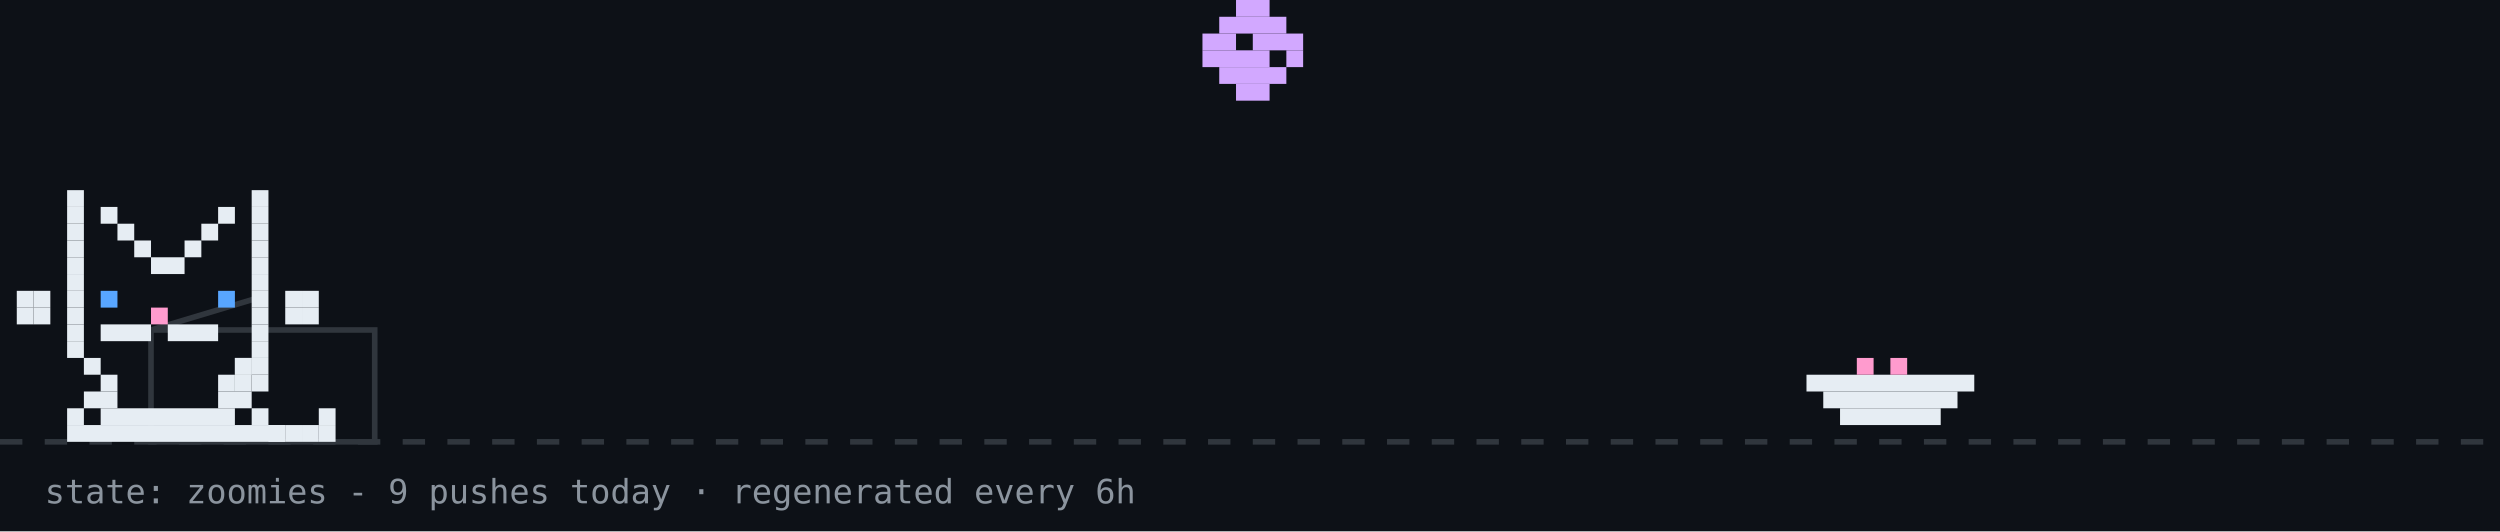
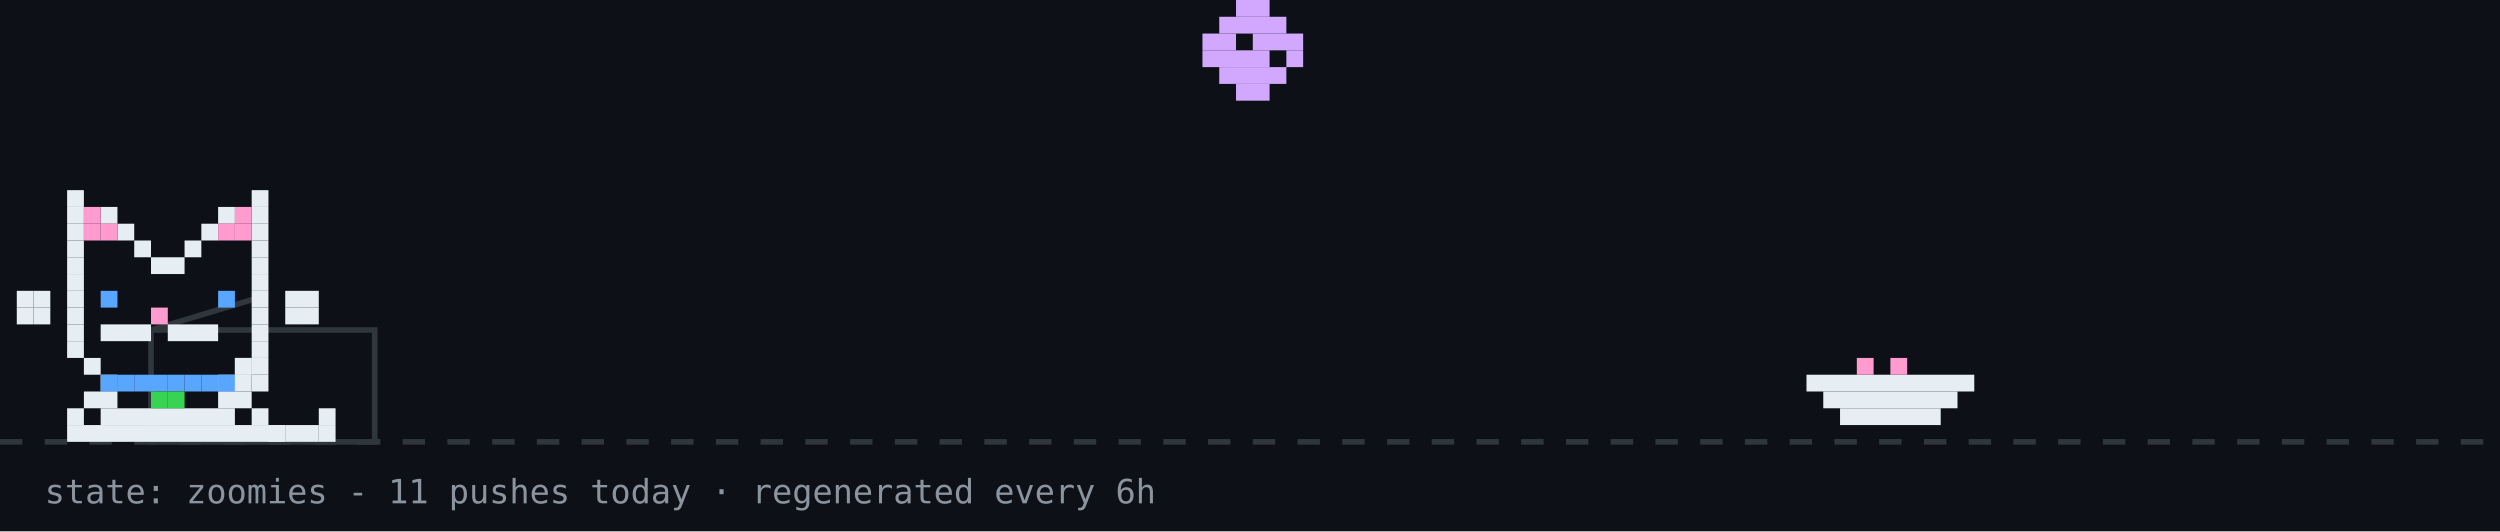
<svg xmlns="http://www.w3.org/2000/svg" width="894" height="190" viewBox="0 0 894 190" role="img" aria-label="github pet: zoomies">
  <rect width="894" height="190" fill="#0d1117" />
  <line x1="0" y1="158" x2="894" y2="158" stroke="#30363d" stroke-width="2" stroke-dasharray="8 8" />
  <rect x="54" y="118" width="80" height="40" fill="none" stroke="#30363d" stroke-width="2" />
  <line x1="54" y1="118" x2="94" y2="106" stroke="#30363d" stroke-width="2" />
  <g transform="translate(430,0)">
    <g>
      <animateTransform attributeName="transform" type="translate" values="0 0;0 0;52 -10;52 0;52 0;0 0" keyTimes="0;0.660;0.690;0.780;0.860;1" dur="14s" repeatCount="indefinite" />
      <rect x="12" y="0" width="12" height="6" fill="#d2a8ff" />
      <rect x="6" y="6" width="24" height="6" fill="#d2a8ff" />
      <rect x="0" y="12" width="12" height="6" fill="#d2a8ff" />
      <rect x="18" y="12" width="18" height="6" fill="#d2a8ff" />
      <rect x="0" y="18" width="24" height="6" fill="#d2a8ff" />
      <rect x="30" y="18" width="6" height="6" fill="#d2a8ff" />
      <rect x="6" y="24" width="24" height="6" fill="#d2a8ff" />
      <rect x="12" y="30" width="12" height="6" fill="#d2a8ff" />
    </g>
  </g>
  <rect x="646" y="134" width="60" height="6" fill="#e6edf3" />
  <rect x="652" y="140" width="48" height="6" fill="#e6edf3" />
  <rect x="658" y="146" width="36" height="6" fill="#e6edf3" />
  <rect x="664" y="128" width="6" height="6" fill="#ff9bce" />
  <rect x="676" y="128" width="6" height="6" fill="#ff9bce" />
  <g>
    <animateTransform attributeName="transform" type="translate" values="70 0;500 0;500 0;320 0;320 0;70 0;70 0" keyTimes="0;0.12;0.35;0.45;0.62;0.82;1" dur="14s" repeatCount="indefinite" />
    <g>
      <animateTransform attributeName="transform" type="translate" values="0 0;0 -3;0 0" dur="0.7s" repeatCount="indefinite" />
      <rect x="30" y="128" width="6" height="6" fill="#e6edf3" />
      <rect x="84" y="128" width="6" height="6" fill="#e6edf3" />
      <rect x="36" y="134" width="6" height="6" fill="#e6edf3" />
      <rect x="78" y="134" width="6" height="6" fill="#e6edf3" />
      <rect x="30" y="140" width="12" height="6" fill="#e6edf3" />
      <rect x="78" y="140" width="12" height="6" fill="#e6edf3" />
      <rect x="24" y="146" width="6" height="6" fill="#e6edf3" />
      <rect x="36" y="146" width="48" height="6" fill="#e6edf3" />
      <rect x="90" y="146" width="6" height="6" fill="#e6edf3" />
      <rect x="24" y="152" width="78" height="6" fill="#e6edf3" />
+       <rect x="36" y="134" width="6" height="6" fill="#58a6ff" />
+       <rect x="42" y="134" width="6" height="6" fill="#58a6ff" />
+       <rect x="48" y="134" width="6" height="6" fill="#58a6ff" />
+       <rect x="54" y="134" width="6" height="6" fill="#58a6ff" />
+       <rect x="60" y="134" width="6" height="6" fill="#58a6ff" />
+       <rect x="66" y="134" width="6" height="6" fill="#58a6ff" />
+       <rect x="72" y="134" width="6" height="6" fill="#58a6ff" />
+       <rect x="78" y="134" width="6" height="6" fill="#58a6ff" />
+       <rect x="54" y="140" width="6" height="6" fill="#39d353" />
+       <rect x="60" y="140" width="6" height="6" fill="#39d353" />
      <g>
        <animate attributeName="opacity" values="1;0;1" keyTimes="0;0.5;1" calcMode="discrete" dur="1.4s" repeatCount="indefinite" />
        <rect x="96" y="152" width="6" height="6" fill="#e6edf3" />
        <rect x="102" y="152" width="6" height="6" fill="#e6edf3" />
        <rect x="108" y="152" width="6" height="6" fill="#e6edf3" />
        <rect x="114" y="152" width="6" height="6" fill="#e6edf3" />
        <rect x="114" y="146" width="6" height="6" fill="#e6edf3" />
      </g>
      <g opacity="0">
        <animate attributeName="opacity" values="0;1;0" keyTimes="0;0.5;1" calcMode="discrete" dur="1.4s" repeatCount="indefinite" />
        <rect x="114" y="152" width="6" height="6" fill="#e6edf3" />
        <rect x="114" y="146" width="6" height="6" fill="#e6edf3" />
        <rect x="114" y="140" width="6" height="6" fill="#e6edf3" />
        <rect x="108" y="140" width="6" height="6" fill="#e6edf3" />
        <rect x="108" y="134" width="6" height="6" fill="#e6edf3" />
      </g>
      <g>
        <animate attributeName="opacity" values="1;1;0;0;1" keyTimes="0;0.660;0.720;0.780;1" calcMode="discrete" dur="14s" repeatCount="indefinite" />
        <rect x="84" y="128" width="6" height="6" fill="#e6edf3" />
        <rect x="90" y="128" width="6" height="6" fill="#e6edf3" />
        <rect x="84" y="134" width="6" height="6" fill="#e6edf3" />
        <rect x="90" y="134" width="6" height="6" fill="#e6edf3" />
      </g>
      <g opacity="0">
        <animate attributeName="opacity" values="0;0;1;1;0" keyTimes="0;0.660;0.720;0.780;1" calcMode="discrete" dur="14s" repeatCount="indefinite" />
        <rect x="96" y="134" width="6" height="6" fill="#e6edf3" />
        <rect x="102" y="134" width="6" height="6" fill="#e6edf3" />
        <rect x="108" y="134" width="6" height="6" fill="#e6edf3" />
        <rect x="114" y="134" width="6" height="6" fill="#e6edf3" />
        <rect x="114" y="128" width="6" height="6" fill="#e6edf3" />
      </g>
      <g>
        <animateTransform attributeName="transform" type="translate" values="0 0;0 0;0 8;0 0;0 8;0 0;0 8;0 0;0 0" keyTimes="0.000;0.150;0.180;0.210;0.240;0.270;0.300;0.330;1.000" dur="14s" repeatCount="indefinite" />
        <rect x="24" y="68" width="6" height="6" fill="#e6edf3" />
        <rect x="90" y="68" width="6" height="6" fill="#e6edf3" />
        <rect x="24" y="74" width="6" height="6" fill="#e6edf3" />
        <rect x="36" y="74" width="6" height="6" fill="#e6edf3" />
        <rect x="78" y="74" width="6" height="6" fill="#e6edf3" />
        <rect x="90" y="74" width="6" height="6" fill="#e6edf3" />
        <rect x="24" y="80" width="6" height="6" fill="#e6edf3" />
        <rect x="42" y="80" width="6" height="6" fill="#e6edf3" />
        <rect x="72" y="80" width="6" height="6" fill="#e6edf3" />
        <rect x="90" y="80" width="6" height="6" fill="#e6edf3" />
        <rect x="24" y="86" width="6" height="6" fill="#e6edf3" />
        <rect x="48" y="86" width="6" height="6" fill="#e6edf3" />
        <rect x="66" y="86" width="6" height="6" fill="#e6edf3" />
        <rect x="90" y="86" width="6" height="6" fill="#e6edf3" />
        <rect x="24" y="92" width="6" height="6" fill="#e6edf3" />
        <rect x="54" y="92" width="12" height="6" fill="#e6edf3" />
        <rect x="90" y="92" width="6" height="6" fill="#e6edf3" />
        <rect x="24" y="98" width="6" height="6" fill="#e6edf3" />
        <rect x="90" y="98" width="6" height="6" fill="#e6edf3" />
        <rect x="24" y="104" width="6" height="6" fill="#e6edf3" />
        <rect x="90" y="104" width="6" height="6" fill="#e6edf3" />
        <rect x="24" y="110" width="6" height="6" fill="#e6edf3" />
        <rect x="54" y="110" width="6" height="6" fill="#ff9bce" />
        <rect x="90" y="110" width="6" height="6" fill="#e6edf3" />
        <rect x="24" y="116" width="6" height="6" fill="#e6edf3" />
        <rect x="36" y="116" width="18" height="6" fill="#e6edf3" />
        <rect x="60" y="116" width="18" height="6" fill="#e6edf3" />
        <rect x="90" y="116" width="6" height="6" fill="#e6edf3" />
        <rect x="24" y="122" width="6" height="6" fill="#e6edf3" />
        <rect x="90" y="122" width="6" height="6" fill="#e6edf3" />
+         <rect x="30" y="74" width="6" height="6" fill="#ff9bce" />
+         <rect x="84" y="74" width="6" height="6" fill="#ff9bce" />
+         <rect x="30" y="80" width="6" height="6" fill="#ff9bce" />
+         <rect x="36" y="80" width="6" height="6" fill="#ff9bce" />
+         <rect x="78" y="80" width="6" height="6" fill="#ff9bce" />
+         <rect x="84" y="80" width="6" height="6" fill="#ff9bce" />
        <rect x="6" y="104" width="6" height="6" fill="#e6edf3" />
        <rect x="12" y="104" width="6" height="6" fill="#e6edf3" />
        <rect x="6" y="110" width="6" height="6" fill="#e6edf3" />
        <rect x="12" y="110" width="6" height="6" fill="#e6edf3" />
        <rect x="102" y="104" width="6" height="6" fill="#e6edf3" />
        <rect x="108" y="104" width="6" height="6" fill="#e6edf3" />
        <rect x="102" y="110" width="6" height="6" fill="#e6edf3" />
        <rect x="108" y="110" width="6" height="6" fill="#e6edf3" />
        <g>
          <animate attributeName="opacity" values="1;0;1" keyTimes="0;0.96;1" calcMode="discrete" dur="4.2s" repeatCount="indefinite" />
          <rect x="36" y="104" width="6" height="6" fill="#58a6ff" />
          <rect x="78" y="104" width="6" height="6" fill="#58a6ff" />
        </g>
        <g opacity="0">
          <animate attributeName="opacity" values="0;1;0" keyTimes="0;0.96;1" calcMode="discrete" dur="4.2s" repeatCount="indefinite" />
          <rect x="36" y="104" width="6" height="6" fill="#0d1117" />
          <rect x="78" y="104" width="6" height="6" fill="#0d1117" />
        </g>
      </g>
      <rect x="-46" y="92" width="36" height="3" fill="#e6edf3" opacity="0.6">
        <animate attributeName="opacity" values="0.6;0.1;0.6" dur="0.5s" begin="0.0s" repeatCount="indefinite" />
      </rect>
      <rect x="-64" y="117" width="36" height="3" fill="#e6edf3" opacity="0.6">
        <animate attributeName="opacity" values="0.6;0.1;0.6" dur="0.5s" begin="0.15s" repeatCount="indefinite" />
      </rect>
      <rect x="-40" y="142" width="36" height="3" fill="#e6edf3" opacity="0.6">
        <animate attributeName="opacity" values="0.6;0.1;0.6" dur="0.5s" begin="0.3s" repeatCount="indefinite" />
      </rect>
    </g>
  </g>
-   <text x="16" y="180" font-family="monospace" font-size="12" fill="#8b949e">state: zoomies - 9 pushes today · regenerated every 6h</text>
+   <text x="16" y="180" font-family="monospace" font-size="12" fill="#8b949e">state: zoomies - 11 pushes today · regenerated every 6h</text>
</svg>
